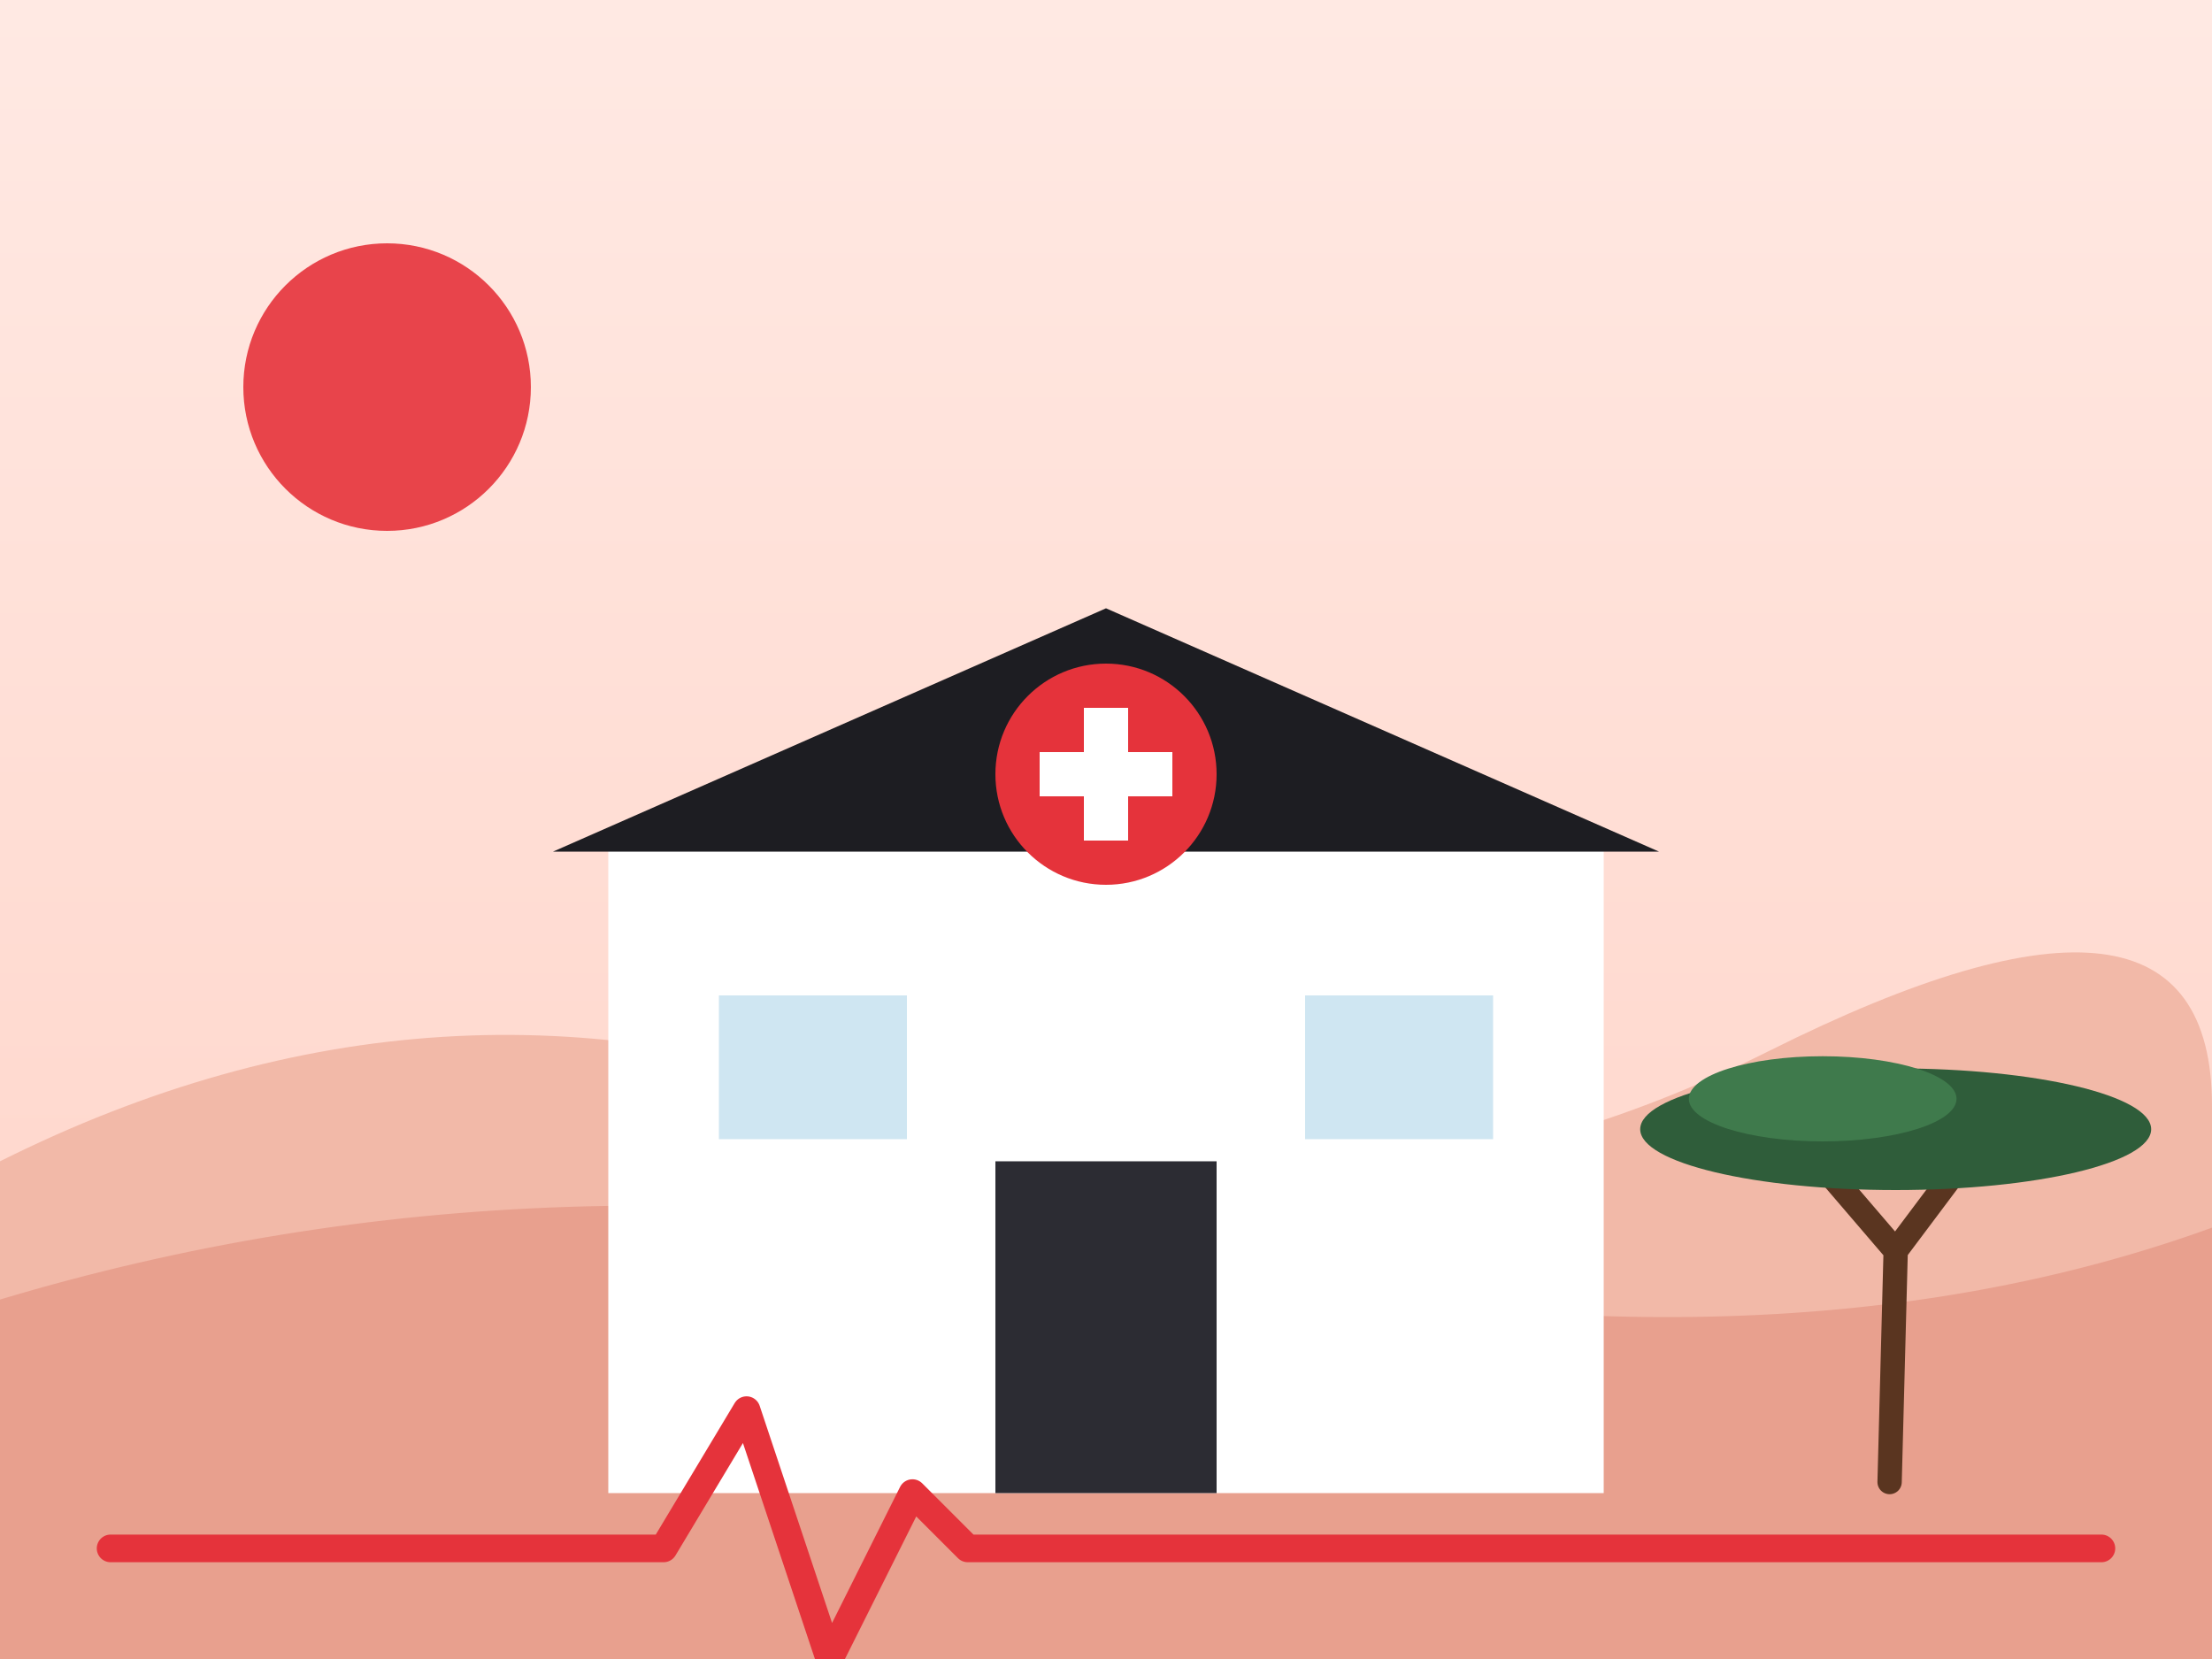
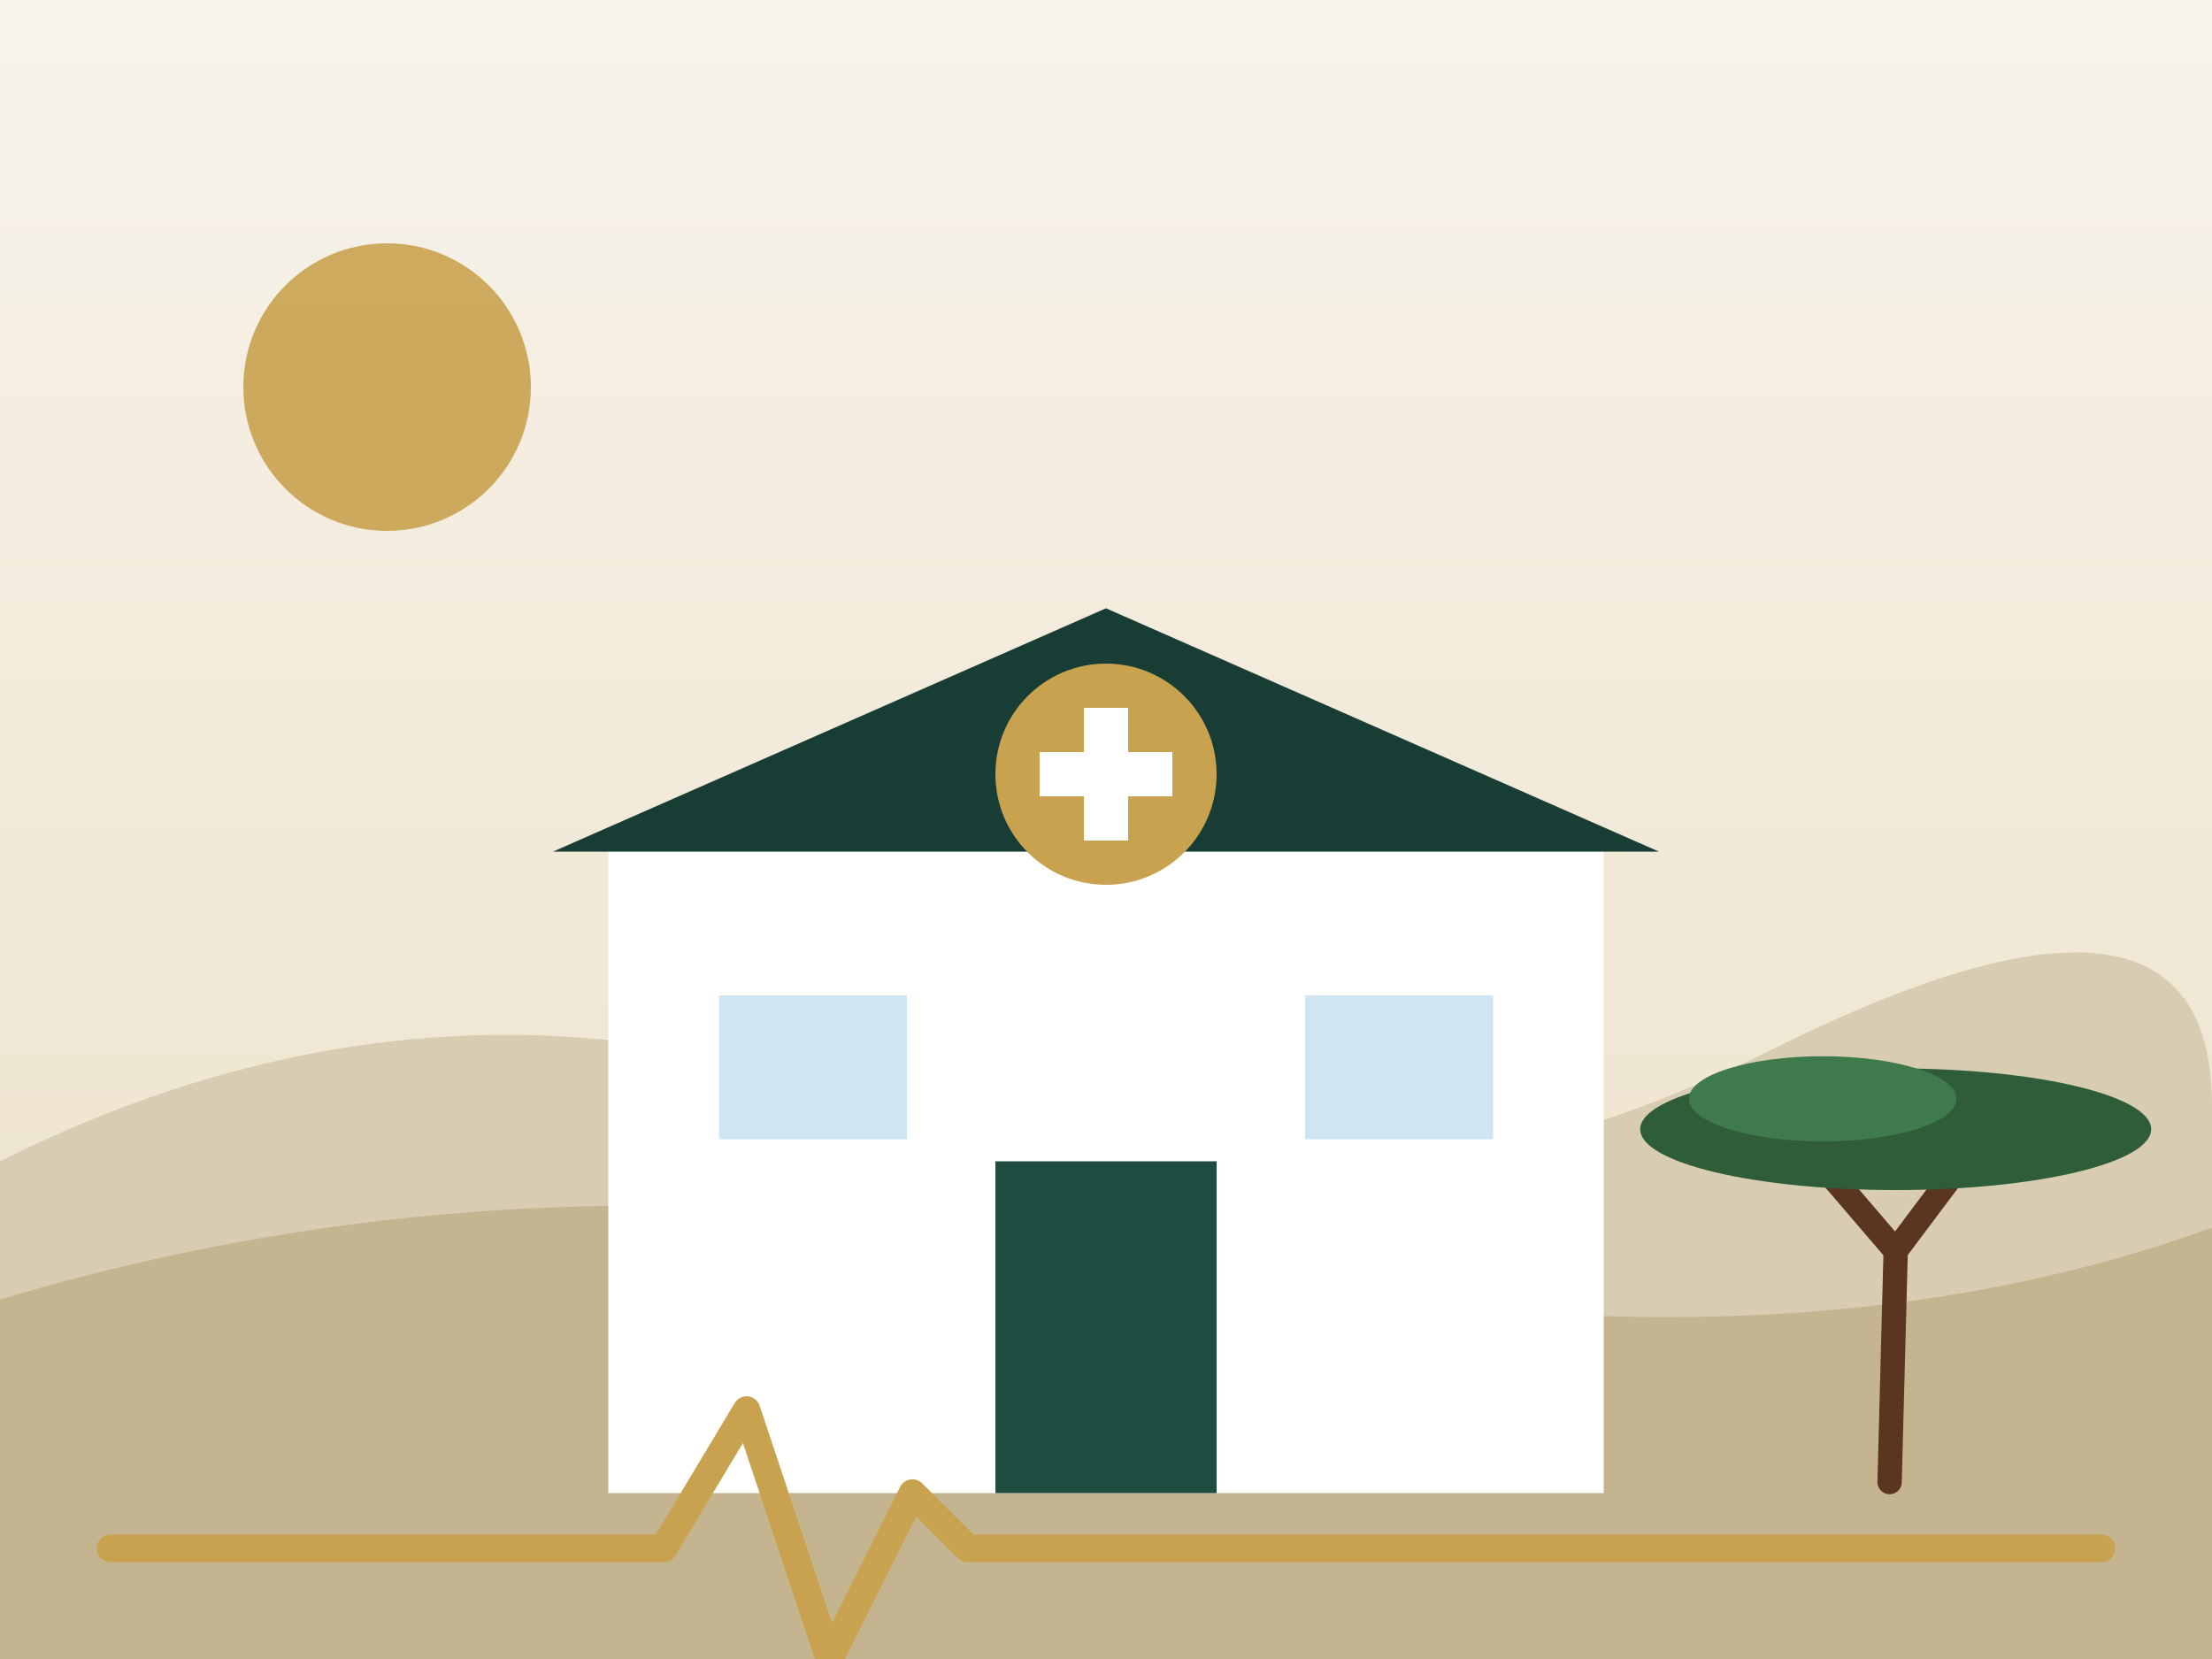
<svg xmlns="http://www.w3.org/2000/svg" viewBox="0 0 400 300">
  <defs>
    <linearGradient id="sky" x1="0" y1="0" x2="0" y2="1">
-       <stop offset="0" stop-color="#ffe9e3" />
-       <stop offset="1" stop-color="#ffd2c6" />
+       <stop offset="0" stop-color="#f7f3eb" />
+       <stop offset="1" stop-color="#ece0c6" />
    </linearGradient>
  </defs>
  <rect width="400" height="300" fill="url(#sky)" />
-   <circle cx="70" cy="70" r="26" fill="#e5333b" opacity=".9" />
-   <path d="M0 210 Q80 170 160 200 T320 190 T400 200 V300 H0Z" fill="#f2b9a8" />
-   <path d="M0 235 Q100 205 210 228 T400 222 V300 H0Z" fill="#e8a08e" />
+   <circle cx="70" cy="70" r="26" fill="#c9a24f" opacity=".9" />
+   <path d="M0 210 Q80 170 160 200 T320 190 T400 200 V300 H0Z" fill="#d8cdb3" />
+   <path d="M0 235 Q100 205 210 228 T400 222 V300 H0Z" fill="#c4b48f" />
  <g transform="translate(110 110)">
    <rect x="0" y="40" width="180" height="120" fill="#ffffff" />
-     <path d="M-10 44 L90 0 L190 44Z" fill="#1d1d22" />
-     <rect x="70" y="100" width="40" height="60" fill="#2c2c33" />
+     <path d="M-10 44 L90 0 L190 44Z" fill="#173d34" />
+     <rect x="70" y="100" width="40" height="60" fill="#1f4d42" />
    <rect x="20" y="70" width="34" height="26" fill="#cfe6f2" />
    <rect x="126" y="70" width="34" height="26" fill="#cfe6f2" />
    <g transform="translate(90 30)">
-       <circle r="20" fill="#e5333b" />
+       <circle r="20" fill="#c9a24f" />
      <rect x="-4" y="-12" width="8" height="24" fill="#fff" />
      <rect x="-12" y="-4" width="24" height="8" fill="#fff" />
    </g>
  </g>
  <g transform="translate(345 268) scale(1.1)">
    <path d="M-3 0 L-2 -38 L-14 -52 M-2 -38 L10 -54" stroke="#5a3520" stroke-width="4" fill="none" stroke-linecap="round" />
    <ellipse cx="-2" cy="-58" rx="42" ry="10" fill="#2f5d3a" />
    <ellipse cx="-14" cy="-63" rx="22" ry="7" fill="#3f7a4c" />
  </g>
-   <path d="M20 280 H120 L135 255 L150 300 L165 270 L175 280 H380" stroke="#e5333b" stroke-width="5" fill="none" stroke-linejoin="round" stroke-linecap="round" />
+   <path d="M20 280 H120 L135 255 L150 300 L165 270 L175 280 H380" stroke="#c9a24f" stroke-width="5" fill="none" stroke-linejoin="round" stroke-linecap="round" />
</svg>
